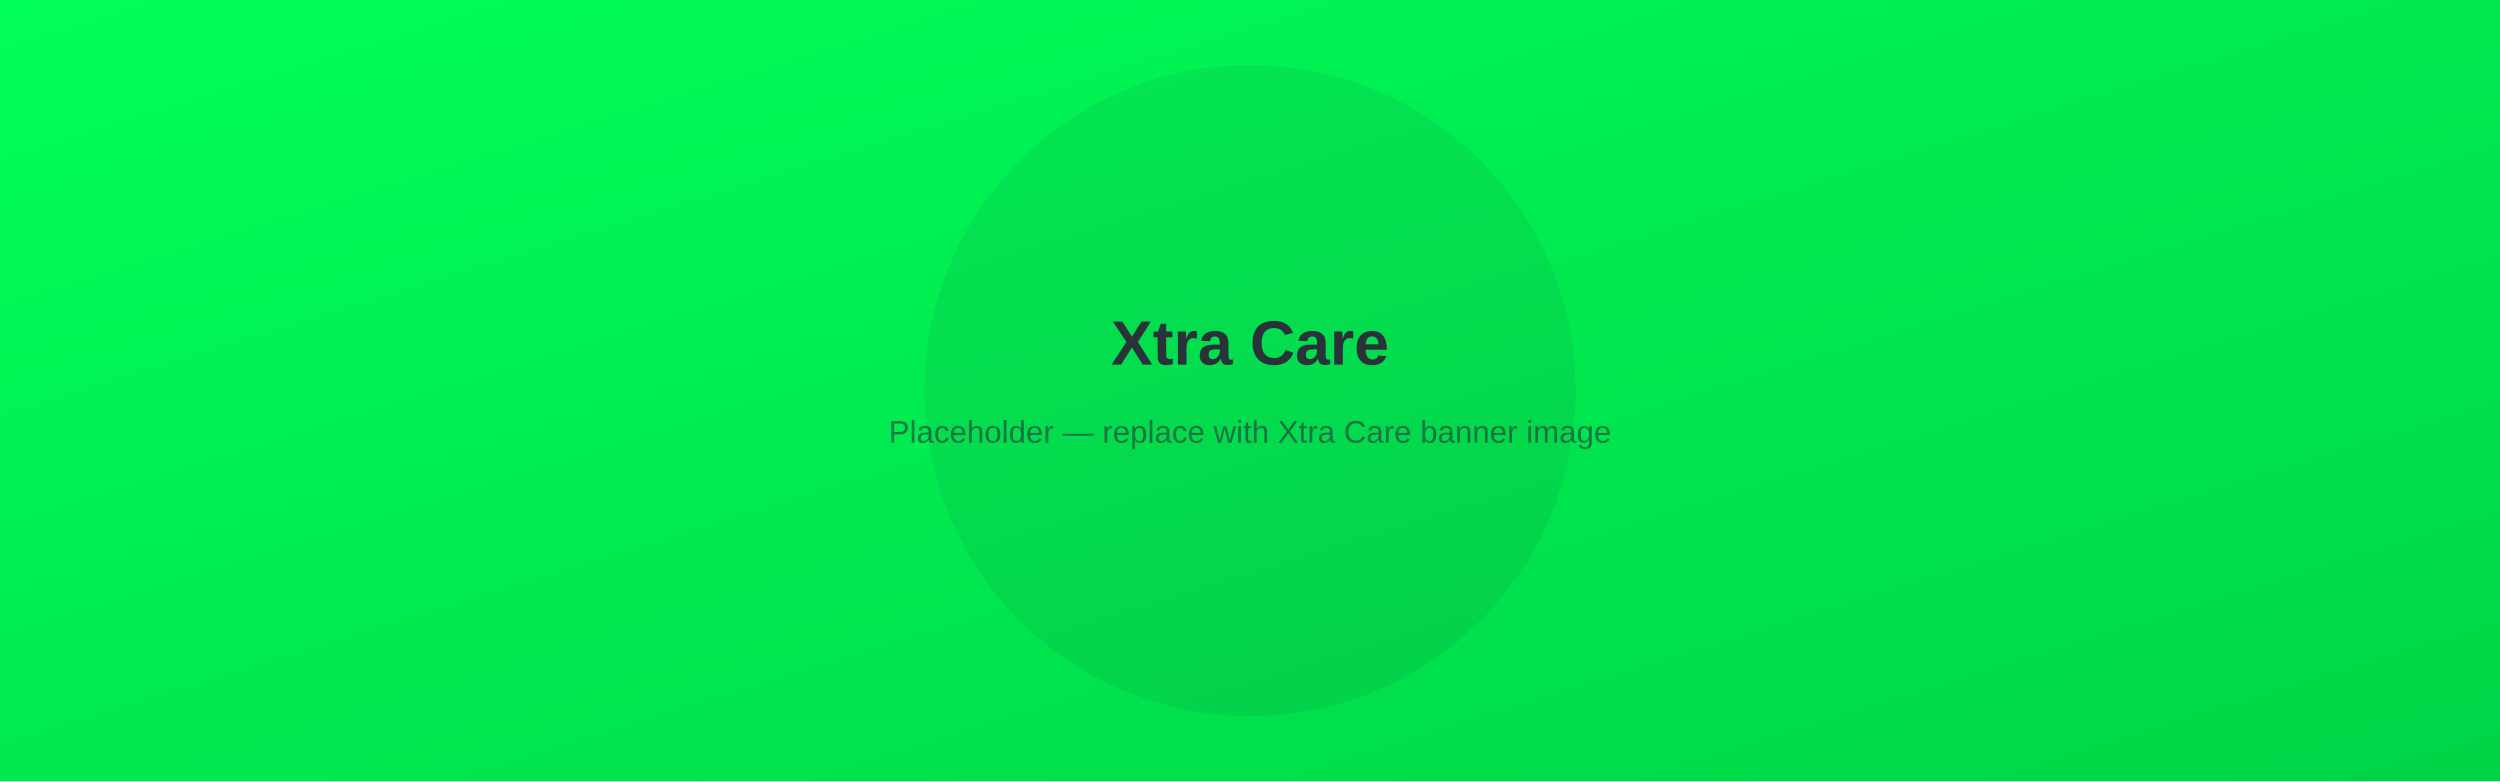
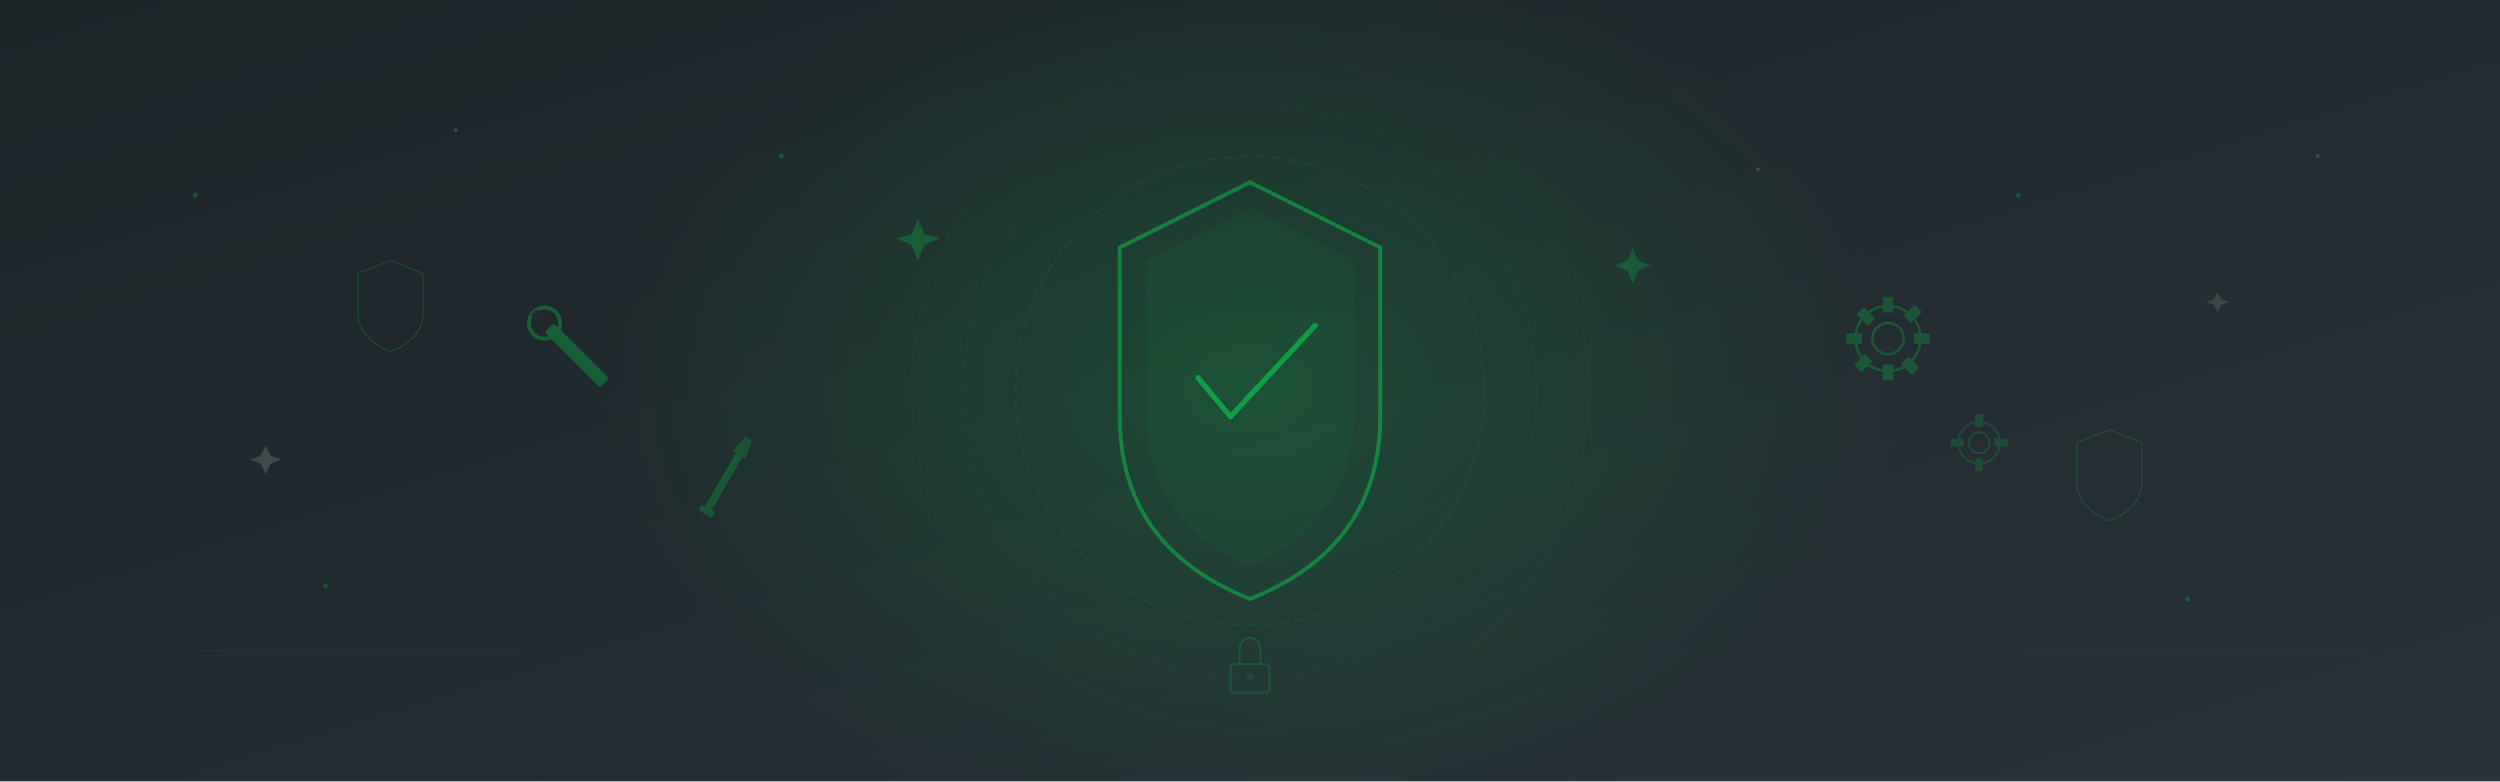
<svg xmlns="http://www.w3.org/2000/svg" viewBox="0 0 1920 600">
  <defs>
-     <linearGradient id="hero-xtra-care-bg" x1="0%" y1="0%" x2="100%" y2="100%">
-       <stop offset="0%" style="stop-color:#00FF57" />
-       <stop offset="100%" style="stop-color:#00D448" />
+     <linearGradient id="xc-bg" x1="0%" y1="0%" x2="100%" y2="100%">
+       <stop offset="0%" stop-color="#1C2428" />
+       <stop offset="100%" stop-color="#283238" />
    </linearGradient>
+     <radialGradient id="xc-glow" cx="50%" cy="50%" r="50%">
+       <stop offset="0%" stop-color="#00FF57" stop-opacity="0.15" />
+       <stop offset="100%" stop-color="#00FF57" stop-opacity="0" />
+     </radialGradient>
  </defs>
-   <rect width="1920" height="600" fill="url(#hero-xtra-care-bg)" />
-   <circle cx="960" cy="300" r="250" fill="#283238" opacity="0.08" />
-   <text x="960" y="280" font-family="Arial, sans-serif" font-weight="bold" font-size="48" fill="#283238" text-anchor="middle">Xtra Care</text>
-   <text x="960" y="340" font-family="Arial, sans-serif" font-size="24" fill="#283238" text-anchor="middle" opacity="0.6">Placeholder — replace with Xtra Care banner image</text>
+   <rect width="1920" height="600" fill="url(#xc-bg)" />
+   <ellipse cx="960" cy="300" rx="500" ry="350" fill="url(#xc-glow)" />
+   <path d="M960,140 L1060,190 L1060,320 Q1060,420 960,460 Q860,420 860,320 L860,190 Z" fill="none" stroke="#00FF57" stroke-width="3" opacity="0.35" />
+   <path d="M960,160 L1040,200 L1040,315 Q1040,400 960,435 Q880,400 880,315 L880,200 Z" fill="#00FF57" opacity="0.04" />
+   <polyline points="920,290 945,320 1010,250" fill="none" stroke="#00FF57" stroke-width="4" stroke-linecap="round" stroke-linejoin="round" opacity="0.45" />
+   <circle cx="960" cy="300" r="180" fill="none" stroke="#00FF57" stroke-width="1" opacity="0.08" stroke-dasharray="8 4" />
+   <circle cx="960" cy="300" r="220" fill="none" stroke="#00FF57" stroke-width="0.8" opacity="0.05" stroke-dasharray="10 6" />
+   <g transform="translate(450, 280) rotate(-45)" opacity="0.25">
+     <rect x="-5" y="-40" width="10" height="60" rx="2" fill="#00FF57" />
+     <circle cx="0" cy="-45" r="12" fill="none" stroke="#00FF57" stroke-width="3" />
+     <rect x="-3" y="-57" width="6" height="10" fill="#283238" />
+   </g>
+   <g transform="translate(550, 380) rotate(30)" opacity="0.2">
+     <rect x="-3" y="-35" width="6" height="50" rx="1" fill="#00FF57" />
+     <polygon points="-6,-35 6,-35 3,-50 -3,-50" fill="#00FF57" opacity="0.8" />
+     <rect x="-6" y="12" width="12" height="5" rx="1" fill="#00FF57" />
+   </g>
+   <g transform="translate(1450, 260)" opacity="0.2">
+     <circle cx="0" cy="0" r="25" fill="none" stroke="#00FF57" stroke-width="2" />
+     <circle cx="0" cy="0" r="12" fill="none" stroke="#00FF57" stroke-width="2" />
+     <rect x="-4" y="-32" width="8" height="12" fill="#00FF57" />
+     <rect x="-4" y="20" width="8" height="12" fill="#00FF57" />
+     <rect x="-32" y="-4" width="12" height="8" fill="#00FF57" />
+     <rect x="20" y="-4" width="12" height="8" fill="#00FF57" />
+     <rect x="15" y="-25" width="8" height="12" fill="#00FF57" transform="rotate(45 19 -19)" />
+     <rect x="-23" y="13" width="8" height="12" fill="#00FF57" transform="rotate(45 -19 19)" />
+     <rect x="13" y="15" width="8" height="12" fill="#00FF57" transform="rotate(-45 17 21)" />
+     <rect x="-21" y="-23" width="8" height="12" fill="#00FF57" transform="rotate(-45 -17 -17)" />
+   </g>
+   <g transform="translate(1520, 340)" opacity="0.15">
+     <circle cx="0" cy="0" r="16" fill="none" stroke="#00FF57" stroke-width="1.5" />
+     <circle cx="0" cy="0" r="8" fill="none" stroke="#00FF57" stroke-width="1.5" />
+     <rect x="-3" y="-22" width="6" height="10" fill="#00FF57" />
+     <rect x="-3" y="12" width="6" height="10" fill="#00FF57" />
+     <rect x="-22" y="-3" width="10" height="6" fill="#00FF57" />
+     <rect x="12" y="-3" width="10" height="6" fill="#00FF57" />
+   </g>
+   <circle cx="960" cy="300" r="260" fill="none" stroke="#00FF57" stroke-width="0.5" opacity="0.06" />
+   <path d="M300,200 L325,210 L325,240 Q325,260 300,270 Q275,260 275,240 L275,210 Z" fill="none" stroke="#00FF57" stroke-width="1" opacity="0.15" />
+   <path d="M1620,330 L1645,340 L1645,370 Q1645,390 1620,400 Q1595,390 1595,370 L1595,340 Z" fill="none" stroke="#00FF57" stroke-width="1" opacity="0.15" />
+   <path d="M700,180 L705,168 L710,180 L722,183 L710,188 L705,200 L700,188 L688,183 Z" fill="#00FF57" opacity="0.2" />
+   <path d="M1250,200 L1254,190 L1258,200 L1268,204 L1258,208 L1254,218 L1250,208 L1240,204 Z" fill="#00FF57" opacity="0.18" />
+   <path d="M200,350 L204,342 L208,350 L216,353 L208,356 L204,364 L200,356 L192,353 Z" fill="#ffffff" opacity="0.15" />
+   <path d="M1700,230 L1703,224 L1706,230 L1712,232 L1706,234 L1703,240 L1700,234 L1694,232 Z" fill="#ffffff" opacity="0.12" />
+   <g transform="translate(960, 510)" opacity="0.15">
+     <rect x="-15" y="0" width="30" height="22" rx="3" fill="none" stroke="#00FF57" stroke-width="1.5" />
+     <path d="M-8,0 L-8,-10 Q-8,-20 0,-20 Q8,-20 8,-10 L8,0" fill="none" stroke="#00FF57" stroke-width="1.5" />
+     <circle cx="0" cy="10" r="3" fill="#00FF57" opacity="0.5" />
+   </g>
+   <line x1="100" y1="500" x2="400" y2="500" stroke="#00FF57" stroke-width="1" opacity="0.06" />
+   <line x1="1520" y1="500" x2="1820" y2="500" stroke="#00FF57" stroke-width="1" opacity="0.06" />
+   <circle cx="150" cy="150" r="2" fill="#00FF57" opacity="0.2" />
+   <circle cx="350" cy="100" r="1.5" fill="#ffffff" opacity="0.15" />
+   <circle cx="600" cy="120" r="2" fill="#00FF57" opacity="0.2" />
+   <circle cx="1350" cy="130" r="1.5" fill="#ffffff" opacity="0.15" />
+   <circle cx="1550" cy="150" r="2" fill="#00FF57" opacity="0.2" />
+   <circle cx="1780" cy="120" r="1.5" fill="#ffffff" opacity="0.15" />
+   <circle cx="250" cy="450" r="2" fill="#00FF57" opacity="0.18" />
+   <circle cx="1680" cy="460" r="2" fill="#00FF57" opacity="0.18" />
</svg>
